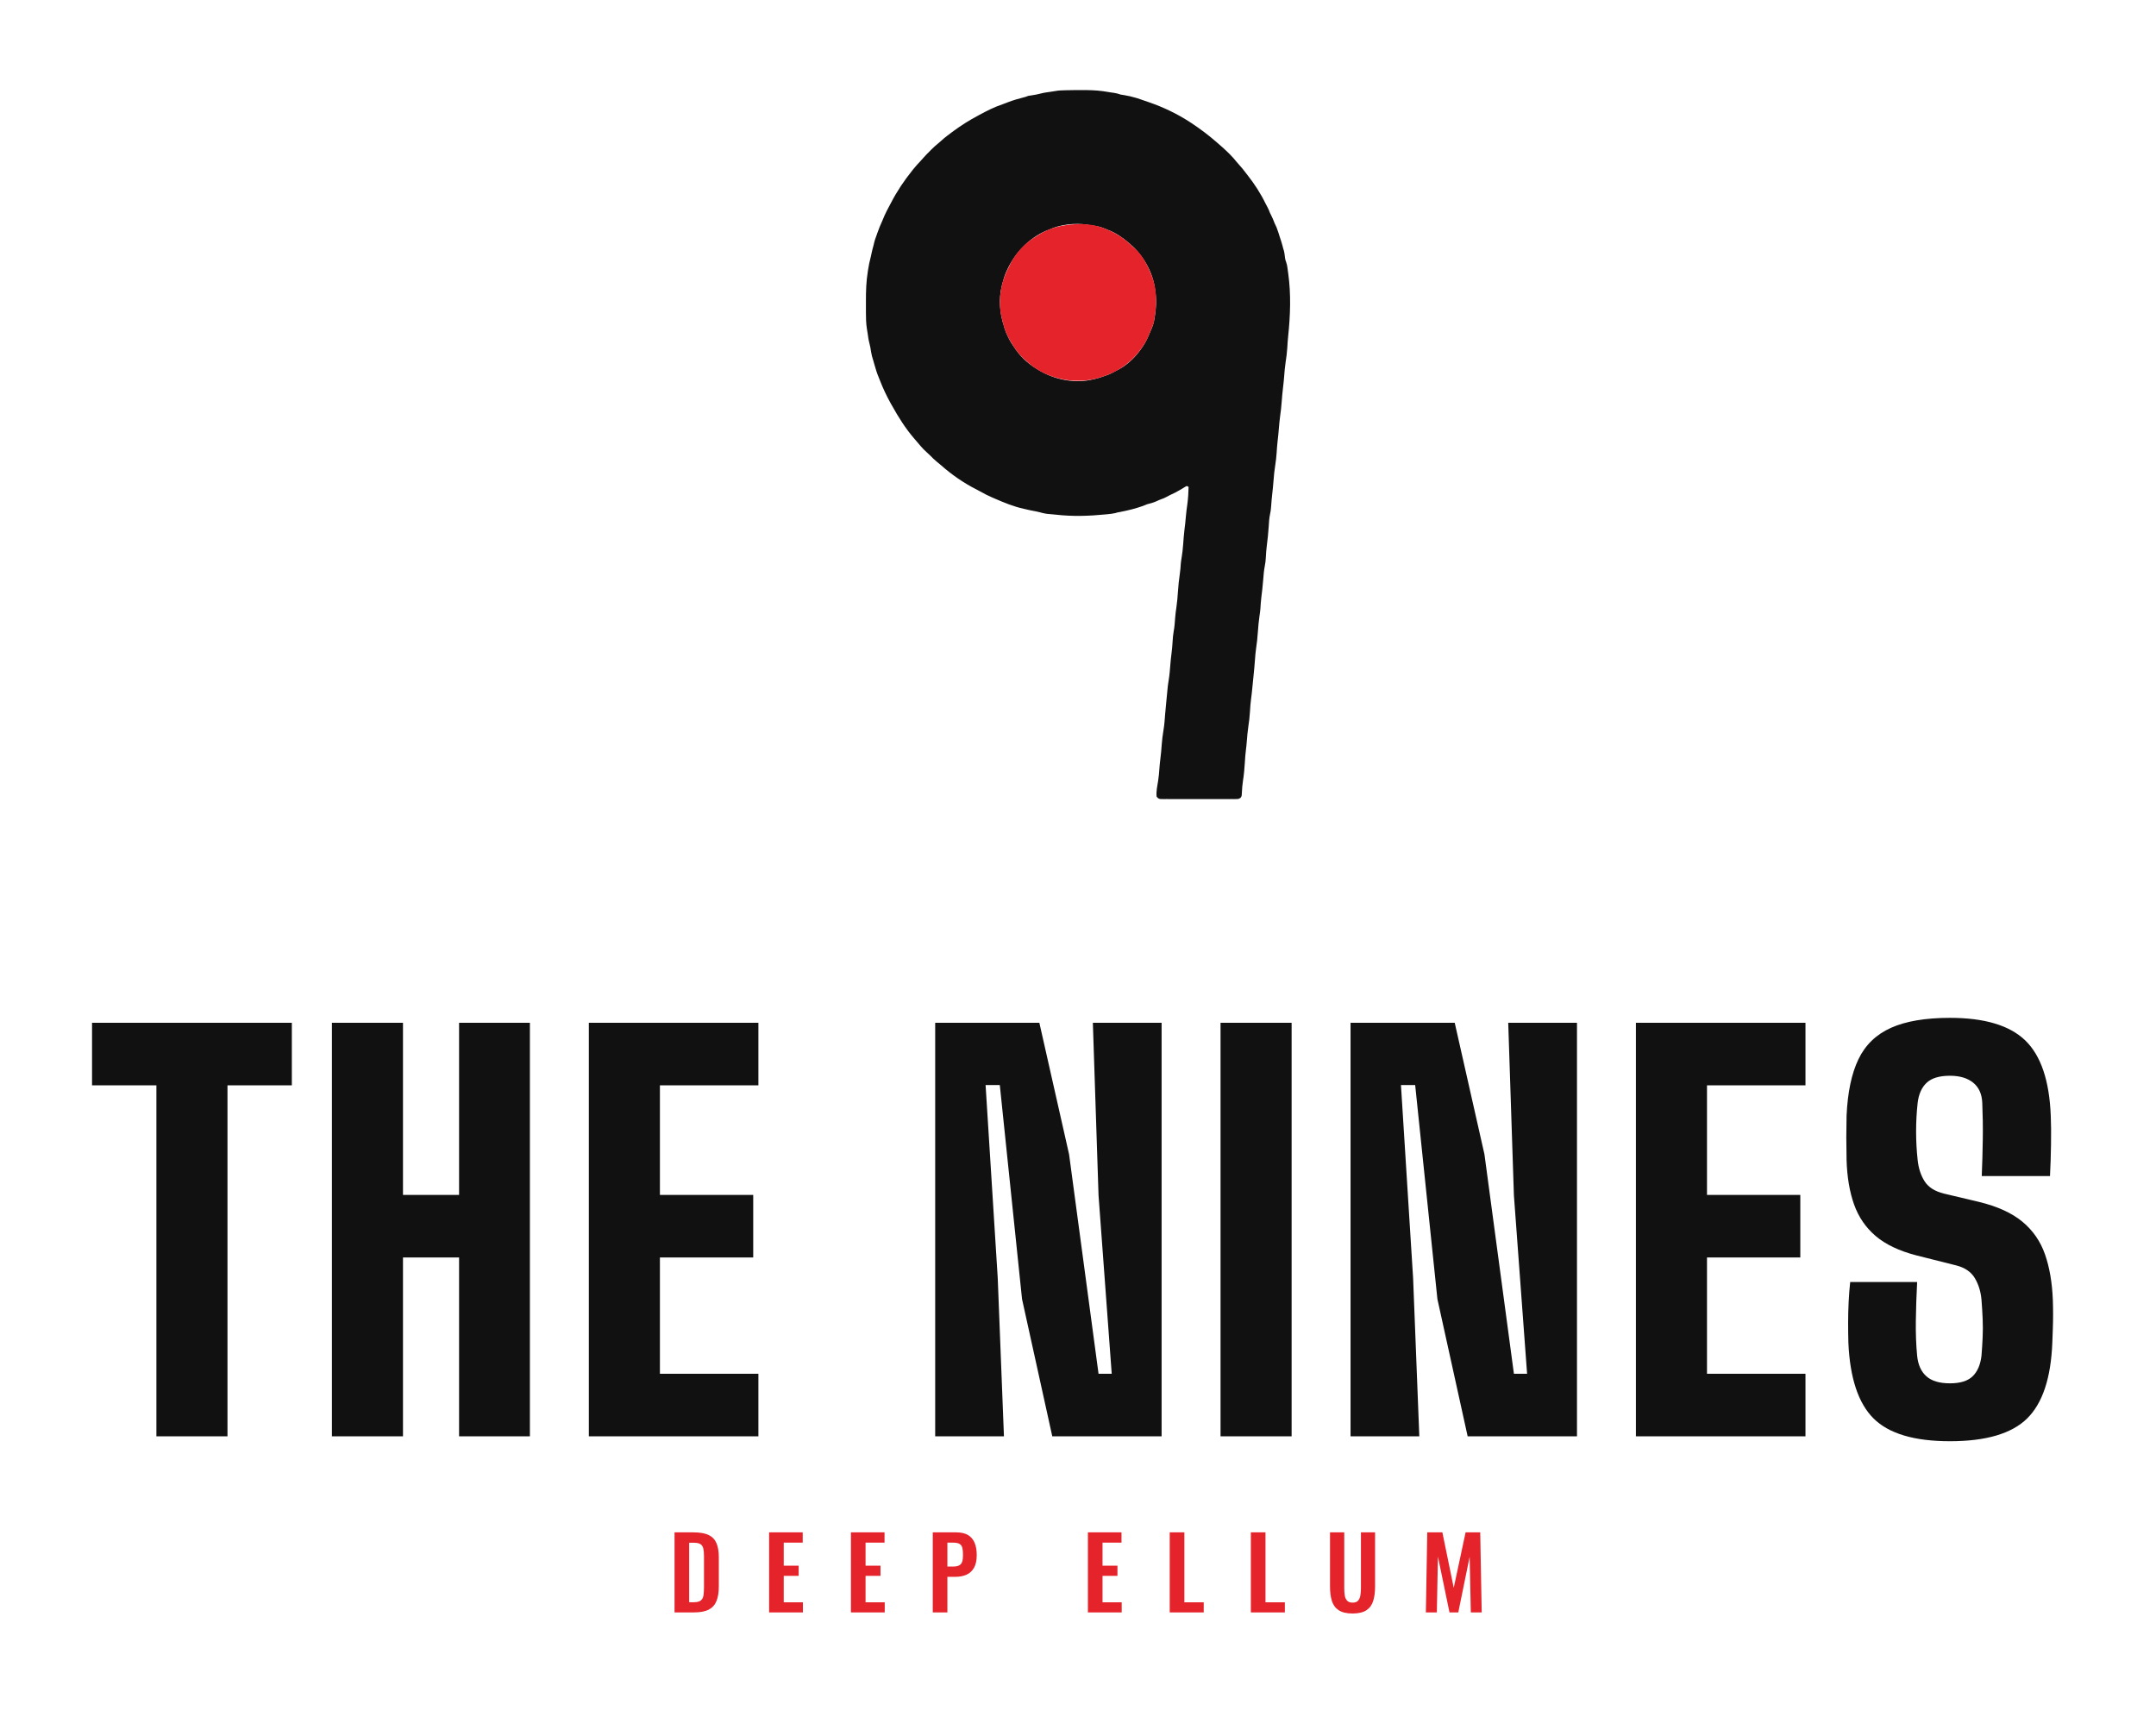
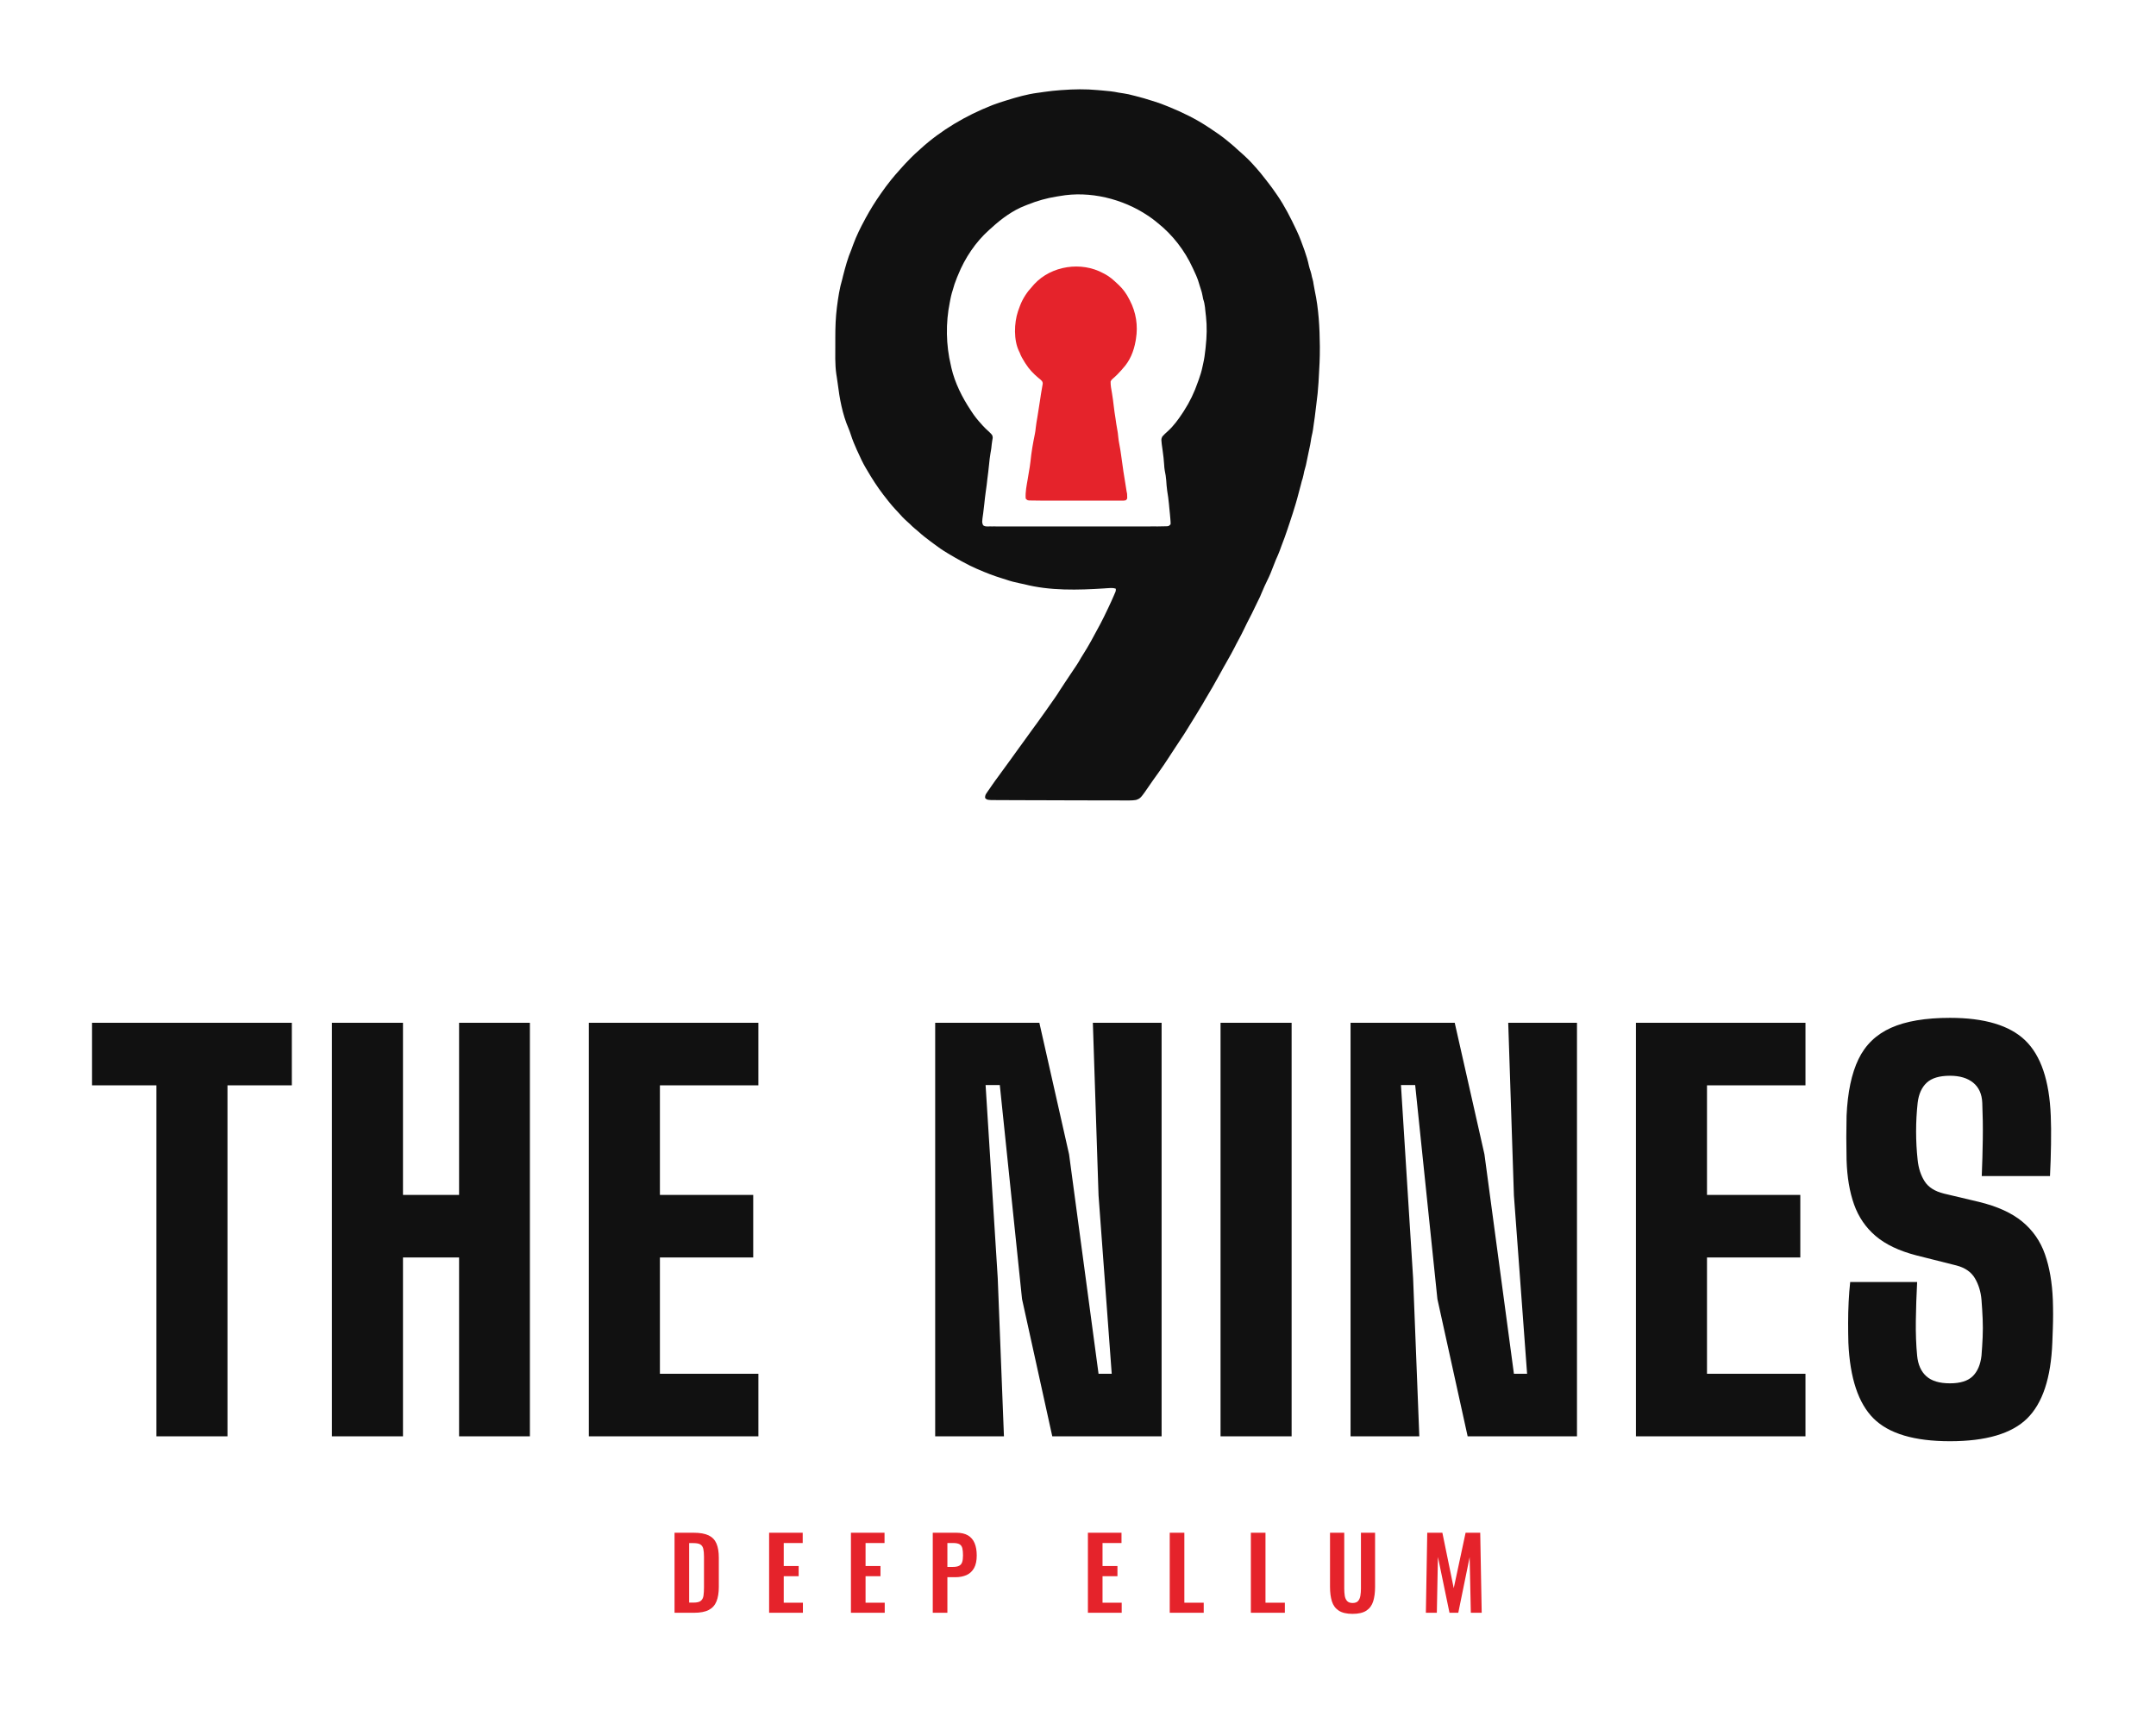
<svg xmlns="http://www.w3.org/2000/svg" viewBox="-100 -100 2909 2316">
-   <g transform="translate(1046.9,0) scale(0.5995)">
-     <path d="M0 0 C1.3 0 2.6 0 3.9 0 C19.4 0.2 34.3 1.3 49.5 4 C54.2 4.9 58.8 5.5 63.5 6.1 C69 6.8 73.7 8.2 79 10 C81.9 10.5 84.7 11 87.6 11.4 C95.9 12.8 103.9 14.6 112 17 C113.7 17.5 115.5 18 117.2 18.5 C121.6 19.9 125.8 21.4 130 22.9 C134.6 24.6 139.3 26.1 143.9 27.7 C175.6 38.6 206.9 53.7 235 72 C236 72.7 237 73.3 238.1 74 C258.4 87.4 277.7 102 296 118 C297.4 119.2 298.8 120.4 300.2 121.7 C301.5 122.8 302.7 123.9 304 125 C305.4 126.2 306.8 127.5 308.3 128.8 C319.5 138.9 330.7 149.6 340 161.5 C342.2 164.3 344.6 166.8 346.9 169.4 C351.4 174.3 355.5 179.4 359.5 184.7 C361.1 186.8 362.7 188.8 364.3 190.9 C380 210.7 394.3 232.8 405.3 255.5 C406.7 258.4 408.2 261.2 409.8 264 C412 267.9 413.4 271.8 415 276 C415.9 277.9 416.9 279.7 417.8 281.6 C420.8 287.4 423.2 293.4 425.6 299.6 C426.9 302.8 428.4 305.9 430 309 C432.9 316.7 435.4 324.4 437.8 332.3 C438.7 335.1 439.7 337.9 440.6 340.8 C441.7 344.2 442.7 347.6 443.6 351.2 C445 357 445 357 446 359.7 C447.8 365.7 448.3 371.9 449.1 378.1 C450 383 450 383 451.5 386.8 C453 391 453.7 394.7 454.4 399.1 C454.6 400.6 454.8 402.1 455 403.7 C455.2 405.2 455.4 406.8 455.6 408.4 C455.8 409.9 456.1 411.5 456.3 413.1 C462.7 459.6 461 507.1 456.1 553.7 C455.2 562.6 454.6 571.3 454.1 580.2 C453.4 590.7 452.2 601 450.5 611.5 C448.8 622.3 447.9 633.2 447.1 644.1 C446.4 652.7 445.6 661.3 444.5 669.9 C443.2 680.5 442.3 691.1 441.5 701.8 C440.6 713.1 439.5 724.3 437.8 735.5 C436.6 744.3 435.9 753.1 435.1 762 C434.4 771.1 433.5 780.3 432.4 789.4 C431.4 798.6 430.6 807.8 430.1 817.1 C429.5 826 428.5 834.7 427.1 843.5 C425.1 855.5 424 867.5 423.1 879.6 C422.3 889.9 421.3 900.1 420.1 910.4 C419.2 918.2 418.5 925.9 418 933.8 C417.5 940.4 417 947 415.5 953.5 C413.3 963.4 412.9 973.6 412.2 983.7 C411.3 997.4 409.9 1011 408.1 1024.6 C406.9 1033.9 406.3 1043.2 405.8 1052.5 C405.5 1058.6 404.8 1064.5 403.6 1070.5 C401.6 1080.6 400.8 1090.8 400 1101 C398.8 1114.9 397.5 1128.8 395.6 1142.6 C394.7 1150.8 394.1 1159 393.6 1167.2 C393.2 1172.6 392.4 1177.9 391.6 1183.3 C389.8 1195 388.9 1206.7 388 1218.5 C387 1231.9 385.8 1245.1 383.7 1258.3 C382.6 1265.8 382 1273.4 381.5 1280.9 C380.5 1294.6 379.2 1308.2 377.8 1321.9 C376.9 1329.5 376.2 1337.2 375.5 1344.8 C374.6 1353.9 373.7 1362.9 372.4 1372 C371.3 1381.1 370.6 1390.1 370.1 1399.2 C369.4 1410.3 368.2 1421.2 366.5 1432.1 C364.8 1443.3 363.9 1454.4 363 1465.7 C362.5 1472.2 361.9 1478.7 361 1485.2 C359.7 1494.7 359.2 1504.2 358.6 1513.7 C357.7 1527.4 356.6 1540.8 354.4 1554.3 C353 1563.5 352.3 1572.5 351.9 1581.7 C351.5 1589.3 351.5 1589.3 348.9 1592.8 C345.2 1595.6 343.2 1595.6 338.6 1595.6 C337 1595.6 335.5 1595.7 333.9 1595.7 C332.3 1595.7 330.6 1595.7 328.9 1595.6 C327.1 1595.7 325.4 1595.7 323.6 1595.7 C318.7 1595.7 313.9 1595.7 309.1 1595.7 C304.1 1595.7 299 1595.7 294 1595.7 C285.5 1595.7 277 1595.7 268.6 1595.7 C258.8 1595.6 249 1595.6 239.2 1595.7 C230.8 1595.7 222.4 1595.7 214 1595.7 C208.9 1595.7 203.9 1595.7 198.9 1595.7 C193.3 1595.7 187.7 1595.7 182.1 1595.6 C181.3 1595.7 181.3 1595.7 177.1 1595.7 C175.5 1595.7 174 1595.6 172.4 1595.6 C171.8 1595.6 171.8 1595.6 168.4 1595.6 C164.1 1594.8 162.6 1593.5 160 1590 C158.8 1578.2 161.6 1565.8 163.5 1554.1 C164.9 1545.1 165.7 1536.1 166.3 1526.9 C166.8 1519.8 167.5 1512.7 168.4 1505.6 C169.8 1495.3 170.7 1485 171.4 1474.6 C172.3 1463.1 173.5 1451.9 175.5 1440.5 C177.5 1428.7 178.3 1416.7 179.2 1404.8 C180 1394.3 181 1383.9 182.1 1373.4 C182.2 1371.8 182.4 1370.1 182.6 1368.4 C183 1363.6 183.5 1358.8 184 1354 C184.2 1352.3 184.3 1350.6 184.5 1348.9 C184.6 1348 184.6 1348 185 1343.8 C185.1 1343.1 185.1 1343.1 185.5 1339.3 C186 1335 186.7 1330.8 187.4 1326.6 C189.2 1315.6 190 1304.6 190.9 1293.5 C191.6 1284.8 192.4 1276.2 193.6 1267.6 C194.7 1258.8 195.5 1250 196 1241.1 C196.5 1233.4 197 1225.9 198.4 1218.4 C200.4 1208.1 201 1197.7 201.8 1187.3 C202.4 1179.6 203.3 1172.1 204.5 1164.5 C206.3 1152.7 207.2 1140.9 208 1129 C209 1115.3 210.2 1101.9 212.3 1088.3 C213.5 1081 213.9 1073.7 214.4 1066.3 C214.8 1061.4 215.6 1056.6 216.4 1051.7 C218.1 1041.8 219 1032 219.8 1022 C220.2 1016.8 220.6 1011.6 221 1006.4 C221.1 1005.4 221.2 1004.4 221.3 1003.4 C222.1 994 223.2 984.6 224.4 975.3 C225 970 225.5 964.7 225.9 959.4 C226.7 950.4 227.8 941.5 229.1 932.6 C230.9 919.4 231.7 906.3 232 893 C230.7 892.3 229.4 891.7 228 891 C225.5 892.1 225.5 892.1 222.6 893.9 C221.6 894.5 220.5 895.2 219.4 895.9 C218.3 896.6 217.2 897.3 216 898 C207.2 903.3 198.2 907.9 188.9 912.1 C185 914 185 914 181.3 916.1 C177.7 918.2 174.1 919.5 170.2 920.8 C166.4 922.2 162.8 923.9 159.1 925.6 C152.4 928.5 146.1 930.3 139 932 C135.7 933.3 132.3 934.6 129 936 C112.5 941.9 95.9 945.9 78.7 949.3 C70.5 950.8 70.5 950.8 67 952 C61.3 953.4 55.5 953.9 49.7 954.5 C49 954.6 49 954.6 45.7 954.9 C7.2 958.7 -28.6 959.9 -67.1 955.5 C-73.9 954.8 -80.7 954.2 -87.5 953.6 C-93 952.9 -98.1 951.5 -103.4 950 C-108.6 948.6 -113.8 947.7 -119.2 946.7 C-123.8 945.9 -128.3 944.8 -132.9 943.7 C-135 943.2 -137 942.8 -139.1 942.3 C-162 937.3 -183.6 928.3 -205 919 C-206.7 918.3 -208.3 917.6 -210.1 916.8 C-219.5 912.7 -228.6 908.2 -237.6 903 C-240.3 901.4 -243 900 -245.8 898.6 C-274.3 884.2 -301.8 865.1 -325.6 843.9 C-328.6 841.4 -331.6 838.9 -334.6 836.5 C-340.1 832 -345 827.1 -350 822 C-352.3 819.7 -354.7 817.5 -357.1 815.4 C-367.1 806.6 -375.4 796.1 -384 786 C-384.8 785 -385.6 784.1 -386.5 783.1 C-405.4 761 -420.9 736.4 -435 711 C-435.9 709.4 -436.8 707.8 -437.8 706.2 C-447.3 689.2 -455.7 671.5 -462.7 653.4 C-463.6 651 -464.5 648.7 -465.5 646.4 C-469.4 637.1 -472.3 627.7 -475 618 C-475.7 615.5 -476.4 613.1 -477.1 610.6 C-477.4 609.5 -477.8 608.4 -478.1 607.2 C-478.9 604.4 -479.7 601.6 -480.6 598.8 C-482.2 592.3 -483.2 585.9 -484.2 579.3 C-484.9 575.9 -485.6 572.5 -486.5 569.1 C-488.4 562.1 -489.3 555 -490.3 547.8 C-490.8 544.1 -491.5 540.4 -492.1 536.7 C-493.9 524.9 -494.2 513 -494.2 501 C-494.2 500.4 -494.2 500.4 -494.2 496.9 C-494.2 494 -494.2 491.1 -494.2 488.2 C-494.2 483.8 -494.2 479.5 -494.2 475.1 C-494.3 452.8 -493.6 430.6 -490 408.5 C-489.8 407.4 -489.7 406.4 -489.5 405.2 C-487.9 394.7 -485.8 384.3 -483 374 C-482.5 371.7 -482 369.3 -481.5 367 C-480.2 360.9 -478.7 355 -477 349 C-476.5 347 -476 345 -475.6 343 C-474.4 338.2 -472.9 333.7 -471.1 329.1 C-470.3 326.8 -469.5 324.5 -468.7 322.2 C-465.4 312.4 -461.4 303 -457.1 293.6 C-455.5 290.1 -454 286.5 -452.6 282.9 C-449.7 276.1 -446.2 269.6 -442.7 263 C-440.9 259.7 -439.2 256.5 -437.5 253.2 C-424.2 227.4 -408.1 203.6 -390 181 C-389.6 180.5 -389.6 180.5 -387.8 178.2 C-382.5 171.6 -376.9 165.5 -371.2 159.5 C-369 157.1 -366.9 154.7 -364.8 152.3 C-360.1 147 -355.2 142 -350.2 137.1 C-349.3 136.1 -348.4 135.2 -347.4 134.2 C-342 128.8 -336.5 123.8 -330.5 119 C-328 117 -325.7 114.9 -323.4 112.8 C-316.3 106.3 -308.6 100.7 -301 95 C-299.6 93.9 -298.1 92.9 -296.7 91.8 C-279.6 79.2 -261.7 68 -243 58 C-241.5 57.2 -240.1 56.4 -238.6 55.6 C-222.1 46.7 -205.1 38 -187.3 32.1 C-183.2 30.7 -179.1 29.1 -174.9 27.4 C-162.9 22.7 -150.7 19.3 -138.2 16.1 C-134 15 -134 15 -129 13 C-126.1 12.5 -123.1 12 -120.2 11.6 C-114.1 10.7 -108.1 9.6 -102.1 8 C-94.2 5.9 -86.3 4.8 -78.2 3.7 C-74.5 3.2 -70.9 2.6 -67.2 2 C-60.6 0.8 -53.9 0.5 -47.2 0.4 C-45.9 0.3 -44.6 0.3 -43.3 0.3 C-28.8 -0.1 -14.4 -0.2 0 0 Z M-82 314 C-84.5 315 -86.9 316 -89.4 316.9 C-128.7 334.2 -159.5 367.2 -177 406 C-177.5 407 -177.9 408 -178.4 409.1 C-182.1 417.4 -184.7 426.1 -187 435 C-187.5 436.8 -187.9 438.6 -188.4 440.4 C-196 471.5 -193.1 502.8 -183 533 C-182.8 533.8 -182.8 533.8 -181.7 537.7 C-179.9 543.4 -177.6 548.8 -174.9 554.2 C-174.5 555.2 -174 556.2 -173.5 557.2 C-169.3 565.7 -164.5 573.4 -159 581 C-158.4 581.9 -157.7 582.9 -157.1 583.9 C-143.5 603.5 -124.6 619.2 -104 631 C-102.6 631.8 -101.2 632.6 -99.8 633.4 C-65.4 652.5 -21.6 660.7 17 651 C18.4 650.7 19.8 650.4 21.2 650.1 C29 648.2 36.5 645.9 44 643 C44.9 642.7 44.9 642.7 49.2 641.2 C55.3 639.1 60.7 636.1 66.3 633 C68.8 631.6 71.3 630.4 73.9 629.1 C92.1 619.6 108.8 604.3 121 588 C121.7 587.1 122.3 586.3 123 585.4 C130.6 575.3 137 564.8 141.7 553.2 C143 550.1 144.3 547 145.6 544 C145.8 543.5 145.8 543.5 146.9 541 C147.8 538.9 148.6 536.9 149.5 534.9 C152.3 528.3 153.9 522.1 155 515 C155.3 513.5 155.5 512 155.8 510.5 C159 491.3 160.2 472.2 157 453 C156.8 451.5 156.7 450 156.5 448.4 C151.9 410.6 130 371.6 101 347 C99.8 345.9 98.6 344.8 97.3 343.7 C82.9 331.4 67.5 320.9 49.6 314.3 C47.2 313.4 44.8 312.5 42.5 311.4 C31.9 306.7 21.4 305.4 10 304 C7.9 303.6 5.7 303.2 3.6 302.8 C-24.2 298.7 -56.5 302.2 -82 314 Z " fill="#111111" transform="translate(530,36)" />
-     <path d="M0 0 C22.2 -1.2 46.2 1.3 66.7 10.2 C67.8 10.6 68.8 11 69.9 11.5 C92.7 20.5 112.4 33.8 129.7 51.2 C130.6 51.9 131.4 52.6 132.3 53.3 C150.1 67.8 164 95.2 171.7 116.2 C172.2 117.4 172.6 118.5 173.1 119.7 C180 138.3 182.3 159.9 181.5 179.6 C181.4 180.8 181.4 181.9 181.3 183.1 C180.8 193.2 179.5 203.2 177.7 213.2 C177.6 214.1 177.6 214.1 177 218.8 C175.3 225.7 172.6 231.9 169.8 238.4 C168 242.6 166.3 246.8 164.7 251 C160 262.8 153.4 273.2 145.7 283.2 C144.6 284.6 143.6 286.1 142.5 287.6 C134.4 297.5 125.9 306.4 115.7 314.2 C114.6 315.1 113.6 315.9 112.5 316.8 C105 322.6 97.3 327.3 89 331.6 C88 332.1 87.1 332.6 86.1 333.1 C79.8 336.4 73.4 338.9 66.7 341.2 C65.3 341.7 63.8 342.2 62.4 342.8 C44 349.1 26.2 352.4 6.8 352.4 C5.4 352.4 4 352.4 2.5 352.4 C-15 352.4 -30.6 349.5 -47.3 344.2 C-48 344 -48 344 -51.7 342.9 C-73.7 335.7 -94.2 323.4 -111 307.4 C-113 305.5 -115.1 303.7 -117.2 302 C-128 292 -135.9 280.7 -143.3 268.2 C-144.1 267 -144.9 265.7 -145.7 264.4 C-153.8 251.1 -160 236.4 -163.3 221.2 C-163.8 219.2 -164.3 217.2 -164.9 215.2 C-165.3 213.2 -165.8 211.2 -166.3 209.2 C-166.6 208.1 -166.8 207.1 -167.1 205.9 C-169.2 196.2 -169.8 186.8 -169.8 176.8 C-169.8 175.3 -169.8 173.7 -169.8 172.1 C-169.4 145 -162.1 119 -149.3 95.2 C-148.4 93.2 -147.4 91.2 -146.5 89.2 C-135.5 67.4 -117.6 46.7 -97.3 33.2 C-96.5 32.6 -95.6 32.1 -94.8 31.5 C-93 30.3 -91.2 29.2 -89.4 28.1 C-87.2 26.8 -85 25.4 -82.9 24 C-56.9 7.5 -30.3 1.8 0 0 Z " fill="#E5232B" transform="translate(507.2954,337.7988)" />
+   <g transform="translate(1007.6,0) scale(0.5429)">
+     <path d="M0 0 C3.9 0.4 7.8 0.7 11.7 1 C25.7 2.1 39.3 3.5 53 6.4 C57.1 7.2 61.1 7.8 65.3 8.3 C73.2 9.3 80.8 11.3 88.5 13.3 C90.4 13.8 92.2 14.3 94.2 14.7 C100.5 16.3 106.9 18 113.2 19.8 C114.2 20.1 115.3 20.4 116.4 20.7 C122.5 22.4 128.5 24.3 134.5 26.3 C136 26.8 137.4 27.2 139 27.6 C151.7 31.5 164.2 36.2 176.5 41.3 C176.9 41.5 176.9 41.5 179.2 42.4 C212.6 56.1 245.4 72.2 275.5 92.3 C276.3 92.8 276.3 92.8 280.4 95.5 C295.3 105.4 310.1 115.4 323.8 127 C326.5 129.3 329.2 131.5 332 133.8 C337.1 137.9 341.9 142.3 346.7 146.8 C348.9 148.8 351.2 150.8 353.5 152.8 C366.5 164.2 379.2 176.1 390.5 189.3 C391.9 190.9 393.4 192.5 394.9 194.1 C402.5 202.6 409.5 211.5 416.5 220.5 C418.6 223.2 420.7 225.9 422.9 228.7 C430.5 238.3 437.6 248.1 444.5 258.3 C445.2 259.4 446 260.5 446.8 261.6 C465.1 288.2 479.7 317.2 493.5 346.3 C494.2 347.7 494.8 349.2 495.5 350.6 C499.2 358.4 502.5 366.2 505.5 374.3 C506 375.9 506.6 377.4 507.2 379 C508.4 382.3 509.6 385.6 510.9 388.9 C512.1 392.2 513.3 395.5 514.5 398.8 C519 411.5 522.8 424.1 525.5 437.2 C526.6 441.8 528 446 529.5 450.4 C531 454.9 531.9 459.5 532.8 464.1 C533.5 467.3 533.5 467.3 534.5 470.2 C535.8 474.2 536.3 478.2 536.9 482.3 C537.7 487.8 538.7 493.3 539.9 498.7 C549.6 543.3 552.1 590.8 552.5 636.3 C552.5 637.5 552.5 638.7 552.5 640 C552.7 664.7 551.4 689.5 549.9 714.2 C549.7 718.3 549.4 722.5 549.2 726.6 C548.2 744.5 546.3 762.2 543.9 780 C543.3 784.3 542.8 788.6 542.3 793 C540.8 806.1 539.2 819.1 537.1 832.1 C536.5 836 536 839.9 535.5 843.8 C534.7 849.2 533.6 854.4 532.3 859.7 C531.3 864.1 530.6 868.4 530 872.8 C529 879.3 527.8 885.5 526.3 891.9 C525.3 896.1 524.4 900.4 523.6 904.7 C522.1 912.3 520.5 919.9 518.9 927.4 C518.5 929.3 518.1 931.1 517.7 933 C516.5 938.2 515 943.2 513.5 948.3 C512.9 950.8 512.4 953.4 512 955.9 C510.9 961.6 509.4 966.8 507.5 972.3 C506.9 974.7 506.3 977.1 505.7 979.5 C503.1 989.8 500.3 1000.1 497.5 1010.3 C497 1011.9 496.6 1013.5 496.2 1015.2 C493.5 1025 490.6 1034.6 487.5 1044.3 C486.6 1047 485.8 1049.7 485 1052.4 C482.6 1060.1 480 1067.7 477.5 1075.3 C476.8 1077.3 476.1 1079.3 475.5 1081.3 C475.2 1082.3 474.8 1083.2 474.5 1084.2 C473.8 1086.5 473 1088.7 472.3 1090.9 C467.7 1104.8 462.7 1118.5 457.4 1132.1 C455.8 1136.6 454.1 1141 452.5 1145.5 C449.8 1152.8 446.6 1159.8 443.4 1166.9 C441.1 1172.2 439 1177.7 437 1183.1 C432.4 1195.5 427.5 1207.6 421.5 1219.4 C416.9 1228.4 413 1237.7 409 1247 C408.6 1248 408.2 1249 407.7 1250 C406.5 1252.8 405.4 1255.6 404.2 1258.4 C401.5 1264.4 398.5 1270.2 395.6 1276.1 C391.4 1284.4 387.5 1292.7 383.5 1301.1 C379.6 1309.1 375.5 1317 371.3 1324.9 C368.8 1329.6 366.6 1334.3 364.4 1339.1 C359.7 1349 354.7 1358.6 349.5 1368.1 C346.4 1373.8 343.3 1379.5 340.5 1385.4 C334.9 1396.6 328.6 1407.4 322.5 1418.3 C321.9 1419.3 321.3 1420.3 320.8 1421.3 C320.2 1422.3 319.7 1423.3 319.1 1424.3 C318 1426.2 316.9 1428.1 315.9 1430 C315.3 1431 314.8 1431.9 314.2 1432.9 C310.6 1439.3 307 1445.8 303.5 1452.3 C292 1473.4 280 1494.2 267.6 1514.7 C265.5 1518.2 263.5 1521.7 261.5 1525.3 C257.9 1531.6 254.1 1537.8 250.2 1544 C247.3 1548.7 244.4 1553.4 241.6 1558.1 C236.6 1566.5 231.4 1574.8 226.2 1583 C224 1586.6 221.8 1590.1 219.6 1593.7 C215.6 1600.3 211.3 1606.7 207 1613.1 C202.8 1619.3 198.7 1625.6 194.6 1631.9 C190.6 1638.1 186.6 1644.2 182.5 1650.3 C180.7 1653 178.9 1655.8 177.2 1658.5 C173.7 1664 170.1 1669.4 166.4 1674.8 C165.8 1675.7 165.1 1676.6 164.5 1677.6 C156 1690 147.4 1702.4 138.4 1714.6 C136 1718 133.6 1721.5 131.2 1725 C106.9 1760.4 106.9 1760.4 95.5 1764.3 C90.1 1765.3 84.8 1765.4 79.3 1765.5 C77.5 1765.5 75.6 1765.5 73.6 1765.5 C71.5 1765.5 69.4 1765.5 67.3 1765.5 C65 1765.5 62.7 1765.5 60.4 1765.5 C54 1765.5 47.6 1765.5 41.2 1765.4 C37.2 1765.4 33.1 1765.4 29 1765.4 C5.5 1765.4 -18 1765.4 -41.5 1765.3 C-42.6 1765.3 -43.7 1765.3 -44.8 1765.3 C-76.1 1765.2 -107.5 1765.1 -138.8 1765 C-141.4 1765 -144 1765 -146.6 1765 C-147.8 1765 -149.1 1765 -150.4 1765 C-159.5 1765 -168.6 1764.9 -177.7 1764.9 C-188.9 1764.9 -200 1764.8 -211.2 1764.8 C-217.1 1764.8 -222.9 1764.7 -228.7 1764.7 C-234.1 1764.7 -239.4 1764.7 -244.8 1764.7 C-247.7 1764.6 -250.6 1764.6 -253.5 1764.6 C-255.2 1764.6 -257 1764.6 -258.7 1764.6 C-260.2 1764.6 -261.7 1764.6 -263.3 1764.6 C-275 1763.9 -275 1763.9 -279.5 1759.3 C-279.5 1752.3 -278.1 1750.6 -274.2 1744.9 C-273.1 1743.3 -272 1741.8 -270.9 1740.1 C-269.8 1738.5 -268.7 1736.9 -267.5 1735.3 C-265.7 1732.7 -263.9 1730 -262.1 1727.4 C-256.9 1719.8 -251.4 1712.3 -245.9 1704.9 C-243 1700.9 -240.1 1696.9 -237.2 1692.9 C-234.2 1688.7 -231.2 1684.5 -228 1680.3 C-224 1675 -220.1 1669.6 -216.2 1664.1 C-211 1656.8 -205.8 1649.6 -200.5 1642.3 C-198.3 1639.2 -196 1636 -193.7 1632.9 C-182.4 1617.2 -182.4 1617.2 -177 1609.9 C-172.1 1603.3 -167.3 1596.6 -162.6 1589.9 C-158.6 1584.2 -154.5 1578.6 -150.3 1573.1 C-146.1 1567.4 -141.9 1561.7 -137.9 1555.8 C-135.1 1551.6 -132.1 1547.6 -129.1 1543.5 C-124 1536.5 -119.1 1529.3 -114.1 1522.1 C-111.6 1518.5 -109.1 1514.9 -106.5 1511.3 C-102 1505.1 -98 1498.8 -94 1492.3 C-90 1485.9 -85.7 1479.6 -81.5 1473.3 C-78.3 1468.6 -75.2 1463.8 -72 1459 C-68.3 1453.4 -64.5 1447.8 -60.8 1442.3 C-60.4 1441.7 -60.4 1441.7 -58.4 1438.7 C-56.9 1436.4 -55.3 1434.2 -53.8 1431.9 C-49.3 1425.3 -45.2 1418.5 -41.3 1411.4 C-39.7 1408.6 -37.9 1405.8 -36.1 1403 C-21.9 1380.9 -9.5 1357.5 2.9 1334.3 C4.3 1331.6 5.8 1328.9 7.2 1326.3 C13.2 1315 18.8 1303.5 24.2 1292 C25.3 1289.7 26.4 1287.4 27.5 1285.1 C31.9 1276 36 1266.8 40 1257.6 C40.2 1257 40.2 1257 41.6 1253.9 C42.1 1252.7 42.6 1251.5 43.1 1250.3 C43.4 1249.8 43.4 1249.8 44.5 1247.2 C45.5 1244.3 45.5 1244.3 45.5 1239.3 C39.3 1237.1 34.1 1237.3 27.5 1237.8 C25.3 1237.9 23 1238.1 20.7 1238.2 C19.5 1238.3 18.3 1238.4 17.1 1238.5 C-48.3 1242.7 -118.3 1244.7 -182.3 1228.1 C-185.8 1227.3 -189.3 1226.6 -192.8 1225.9 C-204.8 1223.5 -216.4 1220.5 -227.9 1216.5 C-231.3 1215.4 -234.6 1214.3 -238 1213.3 C-258.1 1207.2 -277.3 1199.7 -296.5 1191.3 C-298.1 1190.7 -299.6 1190 -301.2 1189.3 C-312.3 1184.5 -322.9 1179.1 -333.5 1173.3 C-335.2 1172.4 -336.9 1171.5 -338.6 1170.6 C-349.4 1164.7 -360 1158.7 -370.5 1152.3 C-371.4 1151.8 -372.2 1151.3 -373 1150.8 C-385.1 1143.6 -396.4 1135.9 -407.5 1127.3 C-410.2 1125.3 -412.9 1123.3 -415.6 1121.3 C-426.1 1113.4 -436.3 1105.6 -445.9 1096.7 C-448.6 1094.3 -451.3 1092 -454.1 1089.8 C-458.5 1086.2 -462.5 1082.5 -466.4 1078.4 C-468.3 1076.6 -470.3 1074.8 -472.3 1073.1 C-481 1065.4 -489 1057.1 -496.5 1048.3 C-498.6 1046 -500.8 1043.8 -502.9 1041.5 C-508.4 1035.6 -513.5 1029.6 -518.5 1023.3 C-518.9 1022.8 -518.9 1022.8 -521.1 1020.1 C-523.9 1016.5 -526.7 1012.9 -529.5 1009.3 C-530.4 1008.2 -531.3 1007.1 -532.2 1005.9 C-547.4 986.1 -561 964.9 -573.5 943.3 C-574.2 942.2 -574.8 941.1 -575.5 940 C-583.4 926.8 -589.8 912.8 -596.1 898.8 C-596.8 897.4 -597.4 896 -598.1 894.6 C-603.7 882.1 -608.9 869.7 -613.1 856.6 C-614.9 851.1 -616.7 845.7 -619 840.4 C-633.9 806.1 -641.2 766.3 -645.7 729.5 C-646.3 725.1 -646.9 720.8 -647.6 716.4 C-647.7 715.2 -647.9 714 -648.1 712.8 C-648.4 710.5 -648.8 708.3 -649.2 706 C-652.8 681.1 -651.7 655.2 -651.7 630.1 C-651.6 624.8 -651.7 619.5 -651.7 614.2 C-651.7 589.4 -650.9 565.3 -647.8 540.7 C-647.7 540.2 -647.7 540.2 -647.4 537.5 C-644.5 514.9 -641.1 492.3 -634.5 470.3 C-633.8 467.6 -633.1 464.8 -632.5 462 C-626.8 439.8 -620.8 417.6 -611.8 396.5 C-610 392.1 -608.5 387.6 -606.9 383.1 C-599.2 362.2 -589.2 341.9 -578.5 322.3 C-577.8 320.9 -577 319.6 -576.3 318.1 C-564.9 297.2 -552.3 276.8 -538.5 257.3 C-537.5 255.9 -536.5 254.4 -535.4 252.9 C-529.1 243.8 -522.5 235 -515.5 226.3 C-514.4 225 -513.4 223.6 -512.3 222.2 C-506.2 214.7 -500 207.4 -493.5 200.3 C-492.9 199.7 -492.9 199.7 -490 196.3 C-482 187.1 -473.6 178.3 -465 169.6 C-463.9 168.5 -462.8 167.5 -461.7 166.3 C-456.1 160.8 -450.5 155.4 -444.5 150.3 C-442.7 148.7 -441 147.1 -439.2 145.4 C-388.7 99.5 -326.9 63.3 -263.5 38.3 C-262.1 37.8 -260.6 37.2 -259.2 36.6 C-249.1 32.7 -238.8 29.5 -228.5 26.3 C-227.4 26 -226.2 25.6 -225 25.2 C-200.2 17.5 -175.1 10.3 -149.2 6.9 C-147.5 6.7 -145.8 6.4 -144 6.2 C-143.5 6.1 -143.5 6.1 -141.1 5.8 C-138.4 5.4 -135.7 5 -133 4.6 C-119.1 2.5 -105.2 1.2 -91.2 0.1 C-90.1 0 -88.9 -0 -87.7 -0.1 C-58.5 -2.3 -29.3 -2.8 0 0 Z M-93.5 263.3 C-96.1 263.7 -98.6 264.1 -101.1 264.5 C-126.5 268.6 -150.2 275.2 -174.1 284.9 C-176.2 285.8 -178.3 286.6 -180.4 287.4 C-210.3 298.8 -239.4 320.2 -262.7 341.7 C-264.9 343.7 -267.1 345.7 -269.4 347.6 C-303 377.6 -329.8 417.7 -346.5 459.3 C-347.4 461.4 -348.3 463.4 -349.1 465.4 C-353.7 476.5 -357.5 487.8 -360.5 499.3 C-360.8 500.1 -360.8 500.1 -362 504.1 C-363.5 509.3 -364.6 514.6 -365.7 519.9 C-366.2 522.5 -366.7 525.1 -367.2 527.7 C-377.6 578.7 -376.7 633.6 -364.5 684.3 C-364.1 686.5 -363.6 688.7 -363.1 690.8 C-354.5 727.8 -336.4 763.8 -315.5 795.3 C-314.8 796.4 -314.1 797.6 -313.3 798.7 C-306 810 -297.7 820.4 -288.5 830.3 C-287.6 831.3 -286.7 832.3 -285.8 833.4 C-280.6 839.1 -275.3 844.3 -269.5 849.3 C-261 857.7 -261 857.7 -260.5 864.3 C-261 867.1 -261.4 869.9 -261.9 872.7 C-262.8 878.2 -263.3 883.7 -263.9 889.1 C-264.4 893.6 -265.2 897.9 -266 902.2 C-267.6 911.4 -268.6 920.6 -269.5 929.9 C-270.8 942.5 -272.2 954.9 -273.9 967.4 C-274.5 972.1 -275 976.8 -275.5 981.5 C-276.2 987.6 -277 993.6 -278 999.6 C-279.4 1009.2 -280.4 1018.8 -281.4 1028.4 C-282.2 1036.1 -283.1 1043.6 -284.1 1051.2 C-287.4 1074.2 -287.4 1074.2 -284.5 1081.3 C-280.3 1085.6 -272.5 1084.4 -266.8 1084.4 C-265.3 1084.4 -263.7 1084.5 -262.2 1084.5 C-261.3 1084.5 -261.3 1084.5 -257.1 1084.4 C-255.3 1084.4 -253.6 1084.5 -251.7 1084.5 C-246.8 1084.5 -241.9 1084.5 -237 1084.5 C-231.7 1084.4 -226.3 1084.5 -221 1084.5 C-210.6 1084.5 -200.2 1084.5 -189.8 1084.5 C-181.4 1084.5 -172.9 1084.5 -164.4 1084.5 C-163.8 1084.5 -163.8 1084.5 -160.8 1084.5 C-158.3 1084.5 -155.9 1084.5 -153.4 1084.5 C-130.5 1084.5 -107.5 1084.5 -84.6 1084.5 C-64.9 1084.4 -45.2 1084.4 -25.6 1084.5 C-2.7 1084.5 20.1 1084.5 43 1084.5 C45.4 1084.5 47.9 1084.5 50.3 1084.5 C50.9 1084.5 50.9 1084.5 54 1084.5 C62.4 1084.5 70.8 1084.5 79.3 1084.5 C89.6 1084.5 99.9 1084.5 110.2 1084.5 C115.4 1084.5 120.7 1084.5 125.9 1084.5 C131.6 1084.5 137.3 1084.5 143.1 1084.4 C144.7 1084.5 146.3 1084.5 148 1084.5 C155.5 1084.4 162.9 1084.3 170.4 1084.1 C171.6 1084 172.9 1084 174.2 1083.9 C177.5 1083.3 177.5 1083.3 181.5 1079.3 C181.7 1075.7 181.7 1075.7 181.4 1071.1 C181.2 1069.4 181.1 1067.7 181 1066 C180.8 1064.1 180.6 1062.2 180.5 1060.3 C180.4 1059.3 180.4 1059.3 180 1054.4 C179.5 1049.1 179 1043.8 178.4 1038.6 C178.1 1035.3 177.8 1032.1 177.5 1028.8 C176.4 1017.7 175 1006.8 173.1 995.8 C171.8 987.1 171.3 978.5 170.7 969.8 C170 961.6 168.9 953.8 167.1 945.8 C166.1 940.6 165.8 935.5 165.5 930.3 C164.8 919 163.5 907.8 161.9 896.6 C157.8 867.8 157.8 867.8 161 861.1 C165.2 856.4 169.6 852.1 174.4 848 C188.9 835 200.8 818.6 211.5 802.3 C212 801.6 212 801.6 214.4 797.9 C229.3 774.8 240.6 751.3 249.5 725.3 C250.3 722.9 251.2 720.5 252.1 718.1 C255.6 708.3 258.6 698.5 260.7 688.3 C261.2 685.7 261.8 683.1 262.4 680.5 C265.3 668.3 266.9 656.2 268.2 643.8 C268.3 642.8 268.3 642.8 268.8 637.9 C271.6 612.5 272.3 587.8 269.5 562.3 C269.3 561 269.2 559.6 269 558.2 C268.6 553.6 268 549.1 267.5 544.5 C267.5 543.8 267.5 543.8 267.1 540.1 C266.2 532.8 265 526.3 262.5 519.3 C261.9 516.7 261.5 514.1 261 511.5 C260 505.5 258.5 500 256.5 494.2 C255.4 491.1 254.4 488 253.5 484.8 C253.3 484.3 253.3 484.3 252.5 481.5 C251.6 478.6 250.7 475.7 249.8 472.8 C246.7 463.7 242.5 455 238.5 446.3 C237.8 444.8 237.1 443.2 236.3 441.6 C216.9 399 186.3 359.4 149.5 330.3 C147.6 328.8 145.8 327.2 143.9 325.7 C138.9 321.6 133.8 317.9 128.5 314.3 C127.3 313.5 126.1 312.7 124.9 311.9 C62.7 270.2 -19.3 249.9 -93.5 263.3 Z " fill="#111111" transform="translate(687.5239,39.6792)" />
+     <path d="M0 0 C1 0.5 2 1 3 1.5 C15.5 7.9 25.9 17.4 36 27 C36.8 27.8 37.7 28.6 38.6 29.4 C49 39.3 57.6 51.1 64 64 C64.6 65.2 65.3 66.4 65.9 67.6 C81.3 97.2 86.4 130.1 81 163 C80.7 164.7 80.5 166.3 80.2 168 C75.6 194 66.2 217.5 48 237 C46.9 238.3 45.8 239.6 44.7 240.9 C38 248.4 31 255.6 23.3 262.1 C20 265 20 265 18 269 C17.8 278.6 19.7 288.3 21.4 297.8 C23.2 308.6 24.7 319.5 25.9 330.5 C27 340.4 28.5 350.3 30.1 360.2 C30.8 364.9 31.5 369.5 32.1 374.2 C32.7 378.9 33.5 383.5 34.5 388.2 C35.7 394 36.4 399.7 36.9 405.6 C37.6 412.5 38.5 419.2 39.9 425.9 C41.5 434 42.8 442.1 43.9 450.2 C45.5 462.6 47.3 474.9 49.1 487.2 C49.3 488.9 49.6 490.6 49.8 492.4 C51.2 501.7 52.7 511 54.3 520.2 C55.2 525.1 55.9 529.9 56.6 534.8 C57.3 539.3 57.9 543.6 59 548 C59.1 550.2 59.2 552.4 59.2 554.6 C59.3 555.7 59.3 556.8 59.3 558 C59 561 59 561 56 564 C52 565.3 48.6 565.1 44.4 565.1 C43.5 565.1 43.5 565.1 38.8 565.1 C36.8 565.1 34.7 565.1 32.7 565.1 C30.6 565.1 28.4 565.1 26.3 565.1 C20.4 565.1 14.6 565.1 8.8 565.1 C2.6 565.1 -3.5 565.1 -9.6 565.1 C-19.9 565.1 -30.2 565.1 -40.5 565.1 C-52.4 565.1 -64.2 565.1 -76.1 565.1 C-86.3 565.1 -96.5 565.1 -106.7 565.1 C-112.8 565.1 -118.9 565.1 -124.9 565.1 C-130.7 565.1 -136.4 565.1 -142.2 565.1 C-144.3 565.1 -146.3 565.1 -148.4 565.1 C-158.8 565.1 -169.3 565 -179.7 564.7 C-181.4 564.7 -183.1 564.7 -184.8 564.6 C-189 564 -189 564 -193 560 C-194.3 543.6 -190.5 526.5 -187.8 510.4 C-186.7 504.2 -185.7 497.9 -184.7 491.6 C-184.2 488.3 -183.6 485 -183 481.7 C-182.2 476.9 -181.6 472.3 -181.1 467.5 C-178.9 444.8 -174.9 422.2 -170.3 399.8 C-169.3 394.7 -168.5 389.7 -168.1 384.5 C-167.1 375.5 -165.6 366.7 -164 357.7 C-162.8 350.8 -161.7 343.8 -160.7 336.8 C-159.8 330.6 -158.8 324.4 -157.8 318.2 C-157.2 314.3 -156.6 310.3 -156 306.4 C-155.8 305.2 -155.6 304.1 -155.5 302.9 C-155.1 300.7 -154.8 298.4 -154.4 296.2 C-153.7 291.3 -152.9 286.4 -151.9 281.6 C-150.2 272.7 -150.2 272.7 -152.4 268.1 C-155.2 264.8 -158.3 262.4 -161.8 259.7 C-173.8 249.6 -184.6 238.3 -193 225 C-194 223.5 -194.9 222 -195.9 220.5 C-200.7 212.8 -205 205.5 -208 197 C-208.2 196.5 -208.2 196.5 -209.4 194.2 C-223.2 166.2 -221.9 123.7 -212.2 94.6 C-210.8 90.7 -209.4 86.9 -208 83 C-207.6 81.8 -207.1 80.6 -206.6 79.3 C-200.1 62.5 -189.4 46.2 -177 33.1 C-175.2 31.2 -173.5 29.2 -171.8 27.1 C-129.2 -19 -54.7 -30.1 0 0 Z " fill="#E5232B" transform="translate(702,495)" />
  </g>
  <path transform="translate(20.0,1838.0)" d="M91.024 0.0V-473.603H4.185V-558.0H273.769V-473.603H186.93V0.0ZM327.825 0.0V-558.0H423.731V-325.733H499.41V-558.0H594.967V0.0H499.41V-241.335H423.731V0.0ZM674.482 0.0V-558.0H903.263V-473.603H770.389V-325.733H896.288V-241.335H770.389V-84.398H903.263V0.0ZM1141.808 0.0V-558.0H1282.354L1322.46 -380.486L1362.217 -84.398H1380.004L1362.217 -325.035L1354.545 -558.0H1447.312V0.0H1299.791L1258.987 -185.186L1228.995 -473.951H1209.814L1226.205 -213.435L1234.575 0.0ZM1526.828 0.0V-558.0H1622.734V0.0ZM1702.249 0.0V-558.0H1842.795L1882.901 -380.486L1922.659 -84.398H1940.445L1922.659 -325.035L1914.986 -558.0H2007.754V0.0H1860.233L1819.429 -185.186L1789.436 -473.951H1770.255L1786.646 -213.435L1795.016 0.0ZM2087.269 0.0V-558.0H2316.049V-473.603H2183.175V-325.733H2309.074V-241.335H2183.175V-84.398H2316.049V0.0ZM2511 6.626Q2438.809 6.626 2407.944 -24.064Q2377.08 -54.754 2373.941 -126.248Q2373.593 -139.151 2373.593 -153.101Q2373.593 -167.051 2374.29 -181.176Q2374.988 -195.3 2376.383 -208.204H2466.709Q2465.314 -181.699 2464.965 -156.066Q2464.616 -130.433 2466.709 -108.81Q2468.453 -90.675 2479.089 -81.084Q2489.726 -71.494 2511 -71.494Q2531.925 -71.494 2541.69 -81.084Q2551.455 -90.675 2553.548 -108.81Q2554.594 -121.714 2555.117 -133.92Q2555.64 -146.126 2555.117 -158.507Q2554.594 -170.887 2553.548 -184.14Q2552.153 -200.531 2544.654 -213.261Q2537.156 -225.99 2519.719 -230.524L2465.663 -244.125Q2430.788 -253.192 2410.734 -270.281Q2390.681 -287.37 2381.614 -312.829Q2372.546 -338.288 2371.5 -372.814Q2371.151 -389.205 2371.151 -403.504Q2371.151 -417.803 2371.5 -432.45Q2373.593 -479.88 2387.543 -508.826Q2401.493 -537.773 2431.485 -551.199Q2461.478 -564.626 2511 -564.626Q2581.099 -564.626 2612.661 -534.111Q2644.223 -503.595 2647.013 -432.45Q2647.71 -416.756 2647.361 -394.087Q2647.013 -371.419 2645.966 -351.191H2553.896Q2554.943 -375.952 2555.291 -400.714Q2555.64 -425.475 2554.594 -449.887Q2553.896 -467.674 2542.388 -477.09Q2530.879 -486.506 2511 -486.506Q2489.726 -486.506 2479.613 -477.09Q2469.499 -467.674 2467.406 -449.887Q2465.314 -430.706 2465.314 -411.351Q2465.314 -391.995 2467.406 -372.814Q2469.15 -356.074 2476.823 -344.042Q2484.495 -332.01 2502.979 -327.476L2550.06 -316.316Q2587.376 -307.249 2608.65 -289.637Q2629.924 -272.025 2639.166 -245.694Q2648.408 -219.364 2649.803 -184.14Q2650.151 -174.375 2650.151 -164.61Q2650.151 -154.845 2649.803 -145.429Q2649.454 -136.012 2649.105 -126.248Q2646.315 -54.754 2615.102 -24.064Q2583.889 6.626 2511 6.626Z" fill="#111111" />
-   <path transform="translate(802.0,2075.6)" d="M8.133 0.0V-108.0H33.6Q46.8 -108.0 54.2 -104.4Q61.6 -100.8 64.733 -93.333Q67.867 -85.867 67.867 -74.4V-34.933Q67.867 -23.2 64.733 -15.4Q61.6 -7.6 54.333 -3.8Q47.067 0.0 34.4 0.0ZM27.867 -13.733H33.867Q40.667 -13.733 43.6 -16.133Q46.533 -18.533 47.2 -23.133Q47.867 -27.733 47.867 -34.4V-75.733Q47.867 -82.267 46.933 -86.267Q46.0 -90.267 43.067 -92.133Q40.133 -94.0 33.6 -94.0H27.867ZM135.733 0.0V-108.0H181.067V-94.133H155.467V-63.067H175.6V-49.333H155.467V-13.6H181.333V0.0ZM246.133 0.0V-108.0H291.467V-94.133H265.867V-63.067H286.0V-49.333H265.867V-13.6H291.733V0.0ZM356.533 0.0V-108.0H388.267Q398.0 -108.0 404.067 -104.4Q410.133 -100.8 413.0 -93.933Q415.867 -87.067 415.867 -77.333Q415.867 -66.8 412.267 -60.333Q408.667 -53.867 402.2 -50.933Q395.733 -48.0 386.933 -48.0H376.267V0.0ZM376.267 -61.867H383.733Q389.067 -61.867 392.067 -63.4Q395.067 -64.933 396.2 -68.333Q397.333 -71.733 397.333 -77.467Q397.333 -83.333 396.467 -87.0Q395.6 -90.667 392.733 -92.4Q389.867 -94.133 383.733 -94.133H376.267ZM565.867 0.0V-108.0H611.2V-94.133H585.6V-63.067H605.733V-49.333H585.6V-13.6H611.467V0.0ZM676.267 0.0V-108.0H696.0V-13.6H722.133V0.0ZM785.733 0.0V-108.0H805.467V-13.6H831.6V0.0ZM922.933 1.467Q910.933 1.467 904.267 -2.933Q897.6 -7.333 895.067 -15.467Q892.533 -23.6 892.533 -34.933V-108.0H911.733V-32.667Q911.733 -27.6 912.4 -23.133Q913.067 -18.667 915.533 -15.933Q918.0 -13.2 922.933 -13.2Q928.133 -13.2 930.467 -15.933Q932.8 -18.667 933.533 -23.133Q934.267 -27.6 934.267 -32.667V-108.0H953.333V-34.933Q953.333 -23.6 950.8 -15.467Q948.267 -7.333 941.667 -2.933Q935.067 1.467 922.933 1.467ZM1021.867 0.0 1023.733 -108.0H1044.133L1059.467 -33.2L1075.467 -108.0H1095.2L1097.2 0.0H1082.533L1080.933 -75.067L1065.6 0.0H1053.733L1038.133 -75.333L1036.667 0.0Z" fill="#E5232B" />
+   <path transform="translate(802.0,2076.1)" d="M8.133 0.0V-108.0H33.6Q46.8 -108.0 54.2 -104.4Q61.6 -100.8 64.733 -93.333Q67.867 -85.867 67.867 -74.4V-34.933Q67.867 -23.2 64.733 -15.4Q61.6 -7.6 54.333 -3.8Q47.067 0.0 34.4 0.0ZM27.867 -13.733H33.867Q40.667 -13.733 43.6 -16.133Q46.533 -18.533 47.2 -23.133Q47.867 -27.733 47.867 -34.4V-75.733Q47.867 -82.267 46.933 -86.267Q46.0 -90.267 43.067 -92.133Q40.133 -94.0 33.6 -94.0H27.867ZM135.733 0.0V-108.0H181.067V-94.133H155.467V-63.067H175.6V-49.333H155.467V-13.6H181.333V0.0ZM246.133 0.0V-108.0H291.467V-94.133H265.867V-63.067H286.0V-49.333H265.867V-13.6H291.733V0.0ZM356.533 0.0V-108.0H388.267Q398.0 -108.0 404.067 -104.4Q410.133 -100.8 413.0 -93.933Q415.867 -87.067 415.867 -77.333Q415.867 -66.8 412.267 -60.333Q408.667 -53.867 402.2 -50.933Q395.733 -48.0 386.933 -48.0H376.267V0.0ZM376.267 -61.867H383.733Q389.067 -61.867 392.067 -63.4Q395.067 -64.933 396.2 -68.333Q397.333 -71.733 397.333 -77.467Q397.333 -83.333 396.467 -87.0Q395.6 -90.667 392.733 -92.4Q389.867 -94.133 383.733 -94.133H376.267ZM565.867 0.0V-108.0H611.2V-94.133H585.6V-63.067H605.733V-49.333H585.6V-13.6H611.467V0.0ZM676.267 0.0V-108.0H696.0V-13.6H722.133V0.0ZM785.733 0.0V-108.0H805.467V-13.6H831.6V0.0ZM922.933 1.467Q910.933 1.467 904.267 -2.933Q897.6 -7.333 895.067 -15.467Q892.533 -23.6 892.533 -34.933V-108.0H911.733V-32.667Q911.733 -27.6 912.4 -23.133Q913.067 -18.667 915.533 -15.933Q918.0 -13.2 922.933 -13.2Q928.133 -13.2 930.467 -15.933Q932.8 -18.667 933.533 -23.133Q934.267 -27.6 934.267 -32.667V-108.0H953.333V-34.933Q953.333 -23.6 950.8 -15.467Q948.267 -7.333 941.667 -2.933Q935.067 1.467 922.933 1.467ZM1021.867 0.0 1023.733 -108.0H1044.133L1059.467 -33.2L1075.467 -108.0H1095.2L1097.2 0.0H1082.533L1080.933 -75.067L1065.6 0.0H1053.733L1038.133 -75.333L1036.667 0.0Z" fill="#E5232B" />
</svg>
